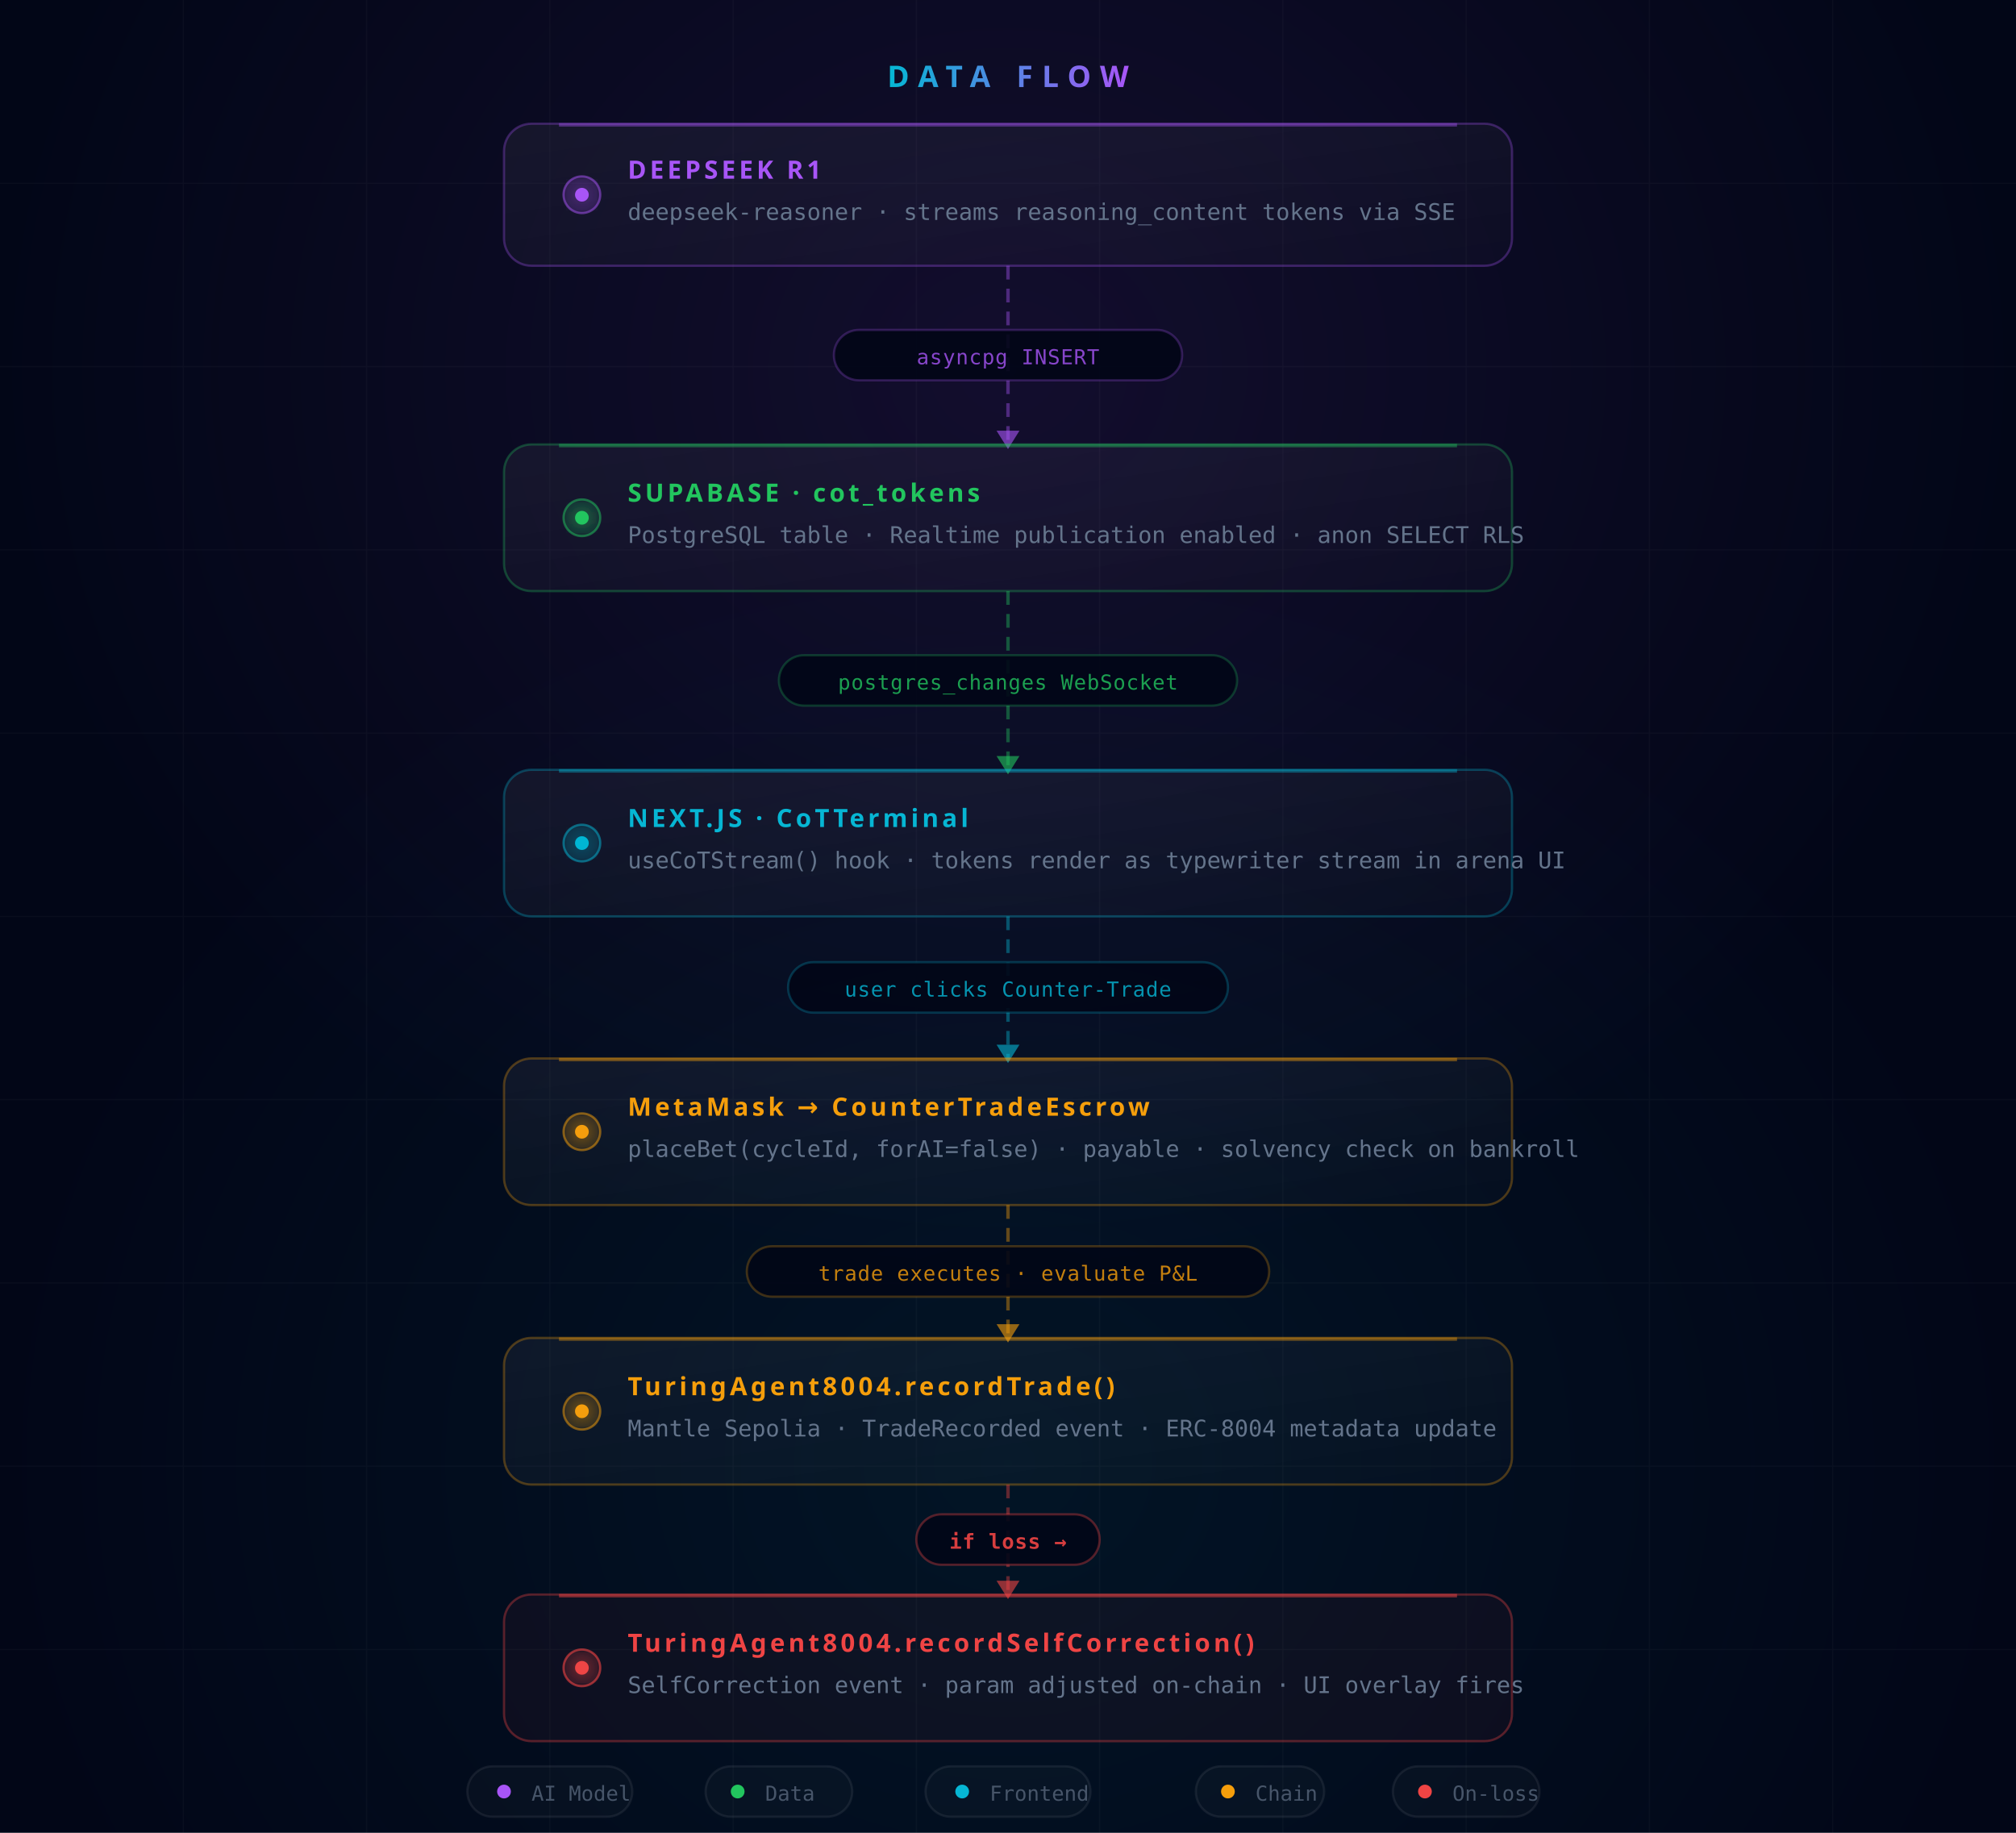
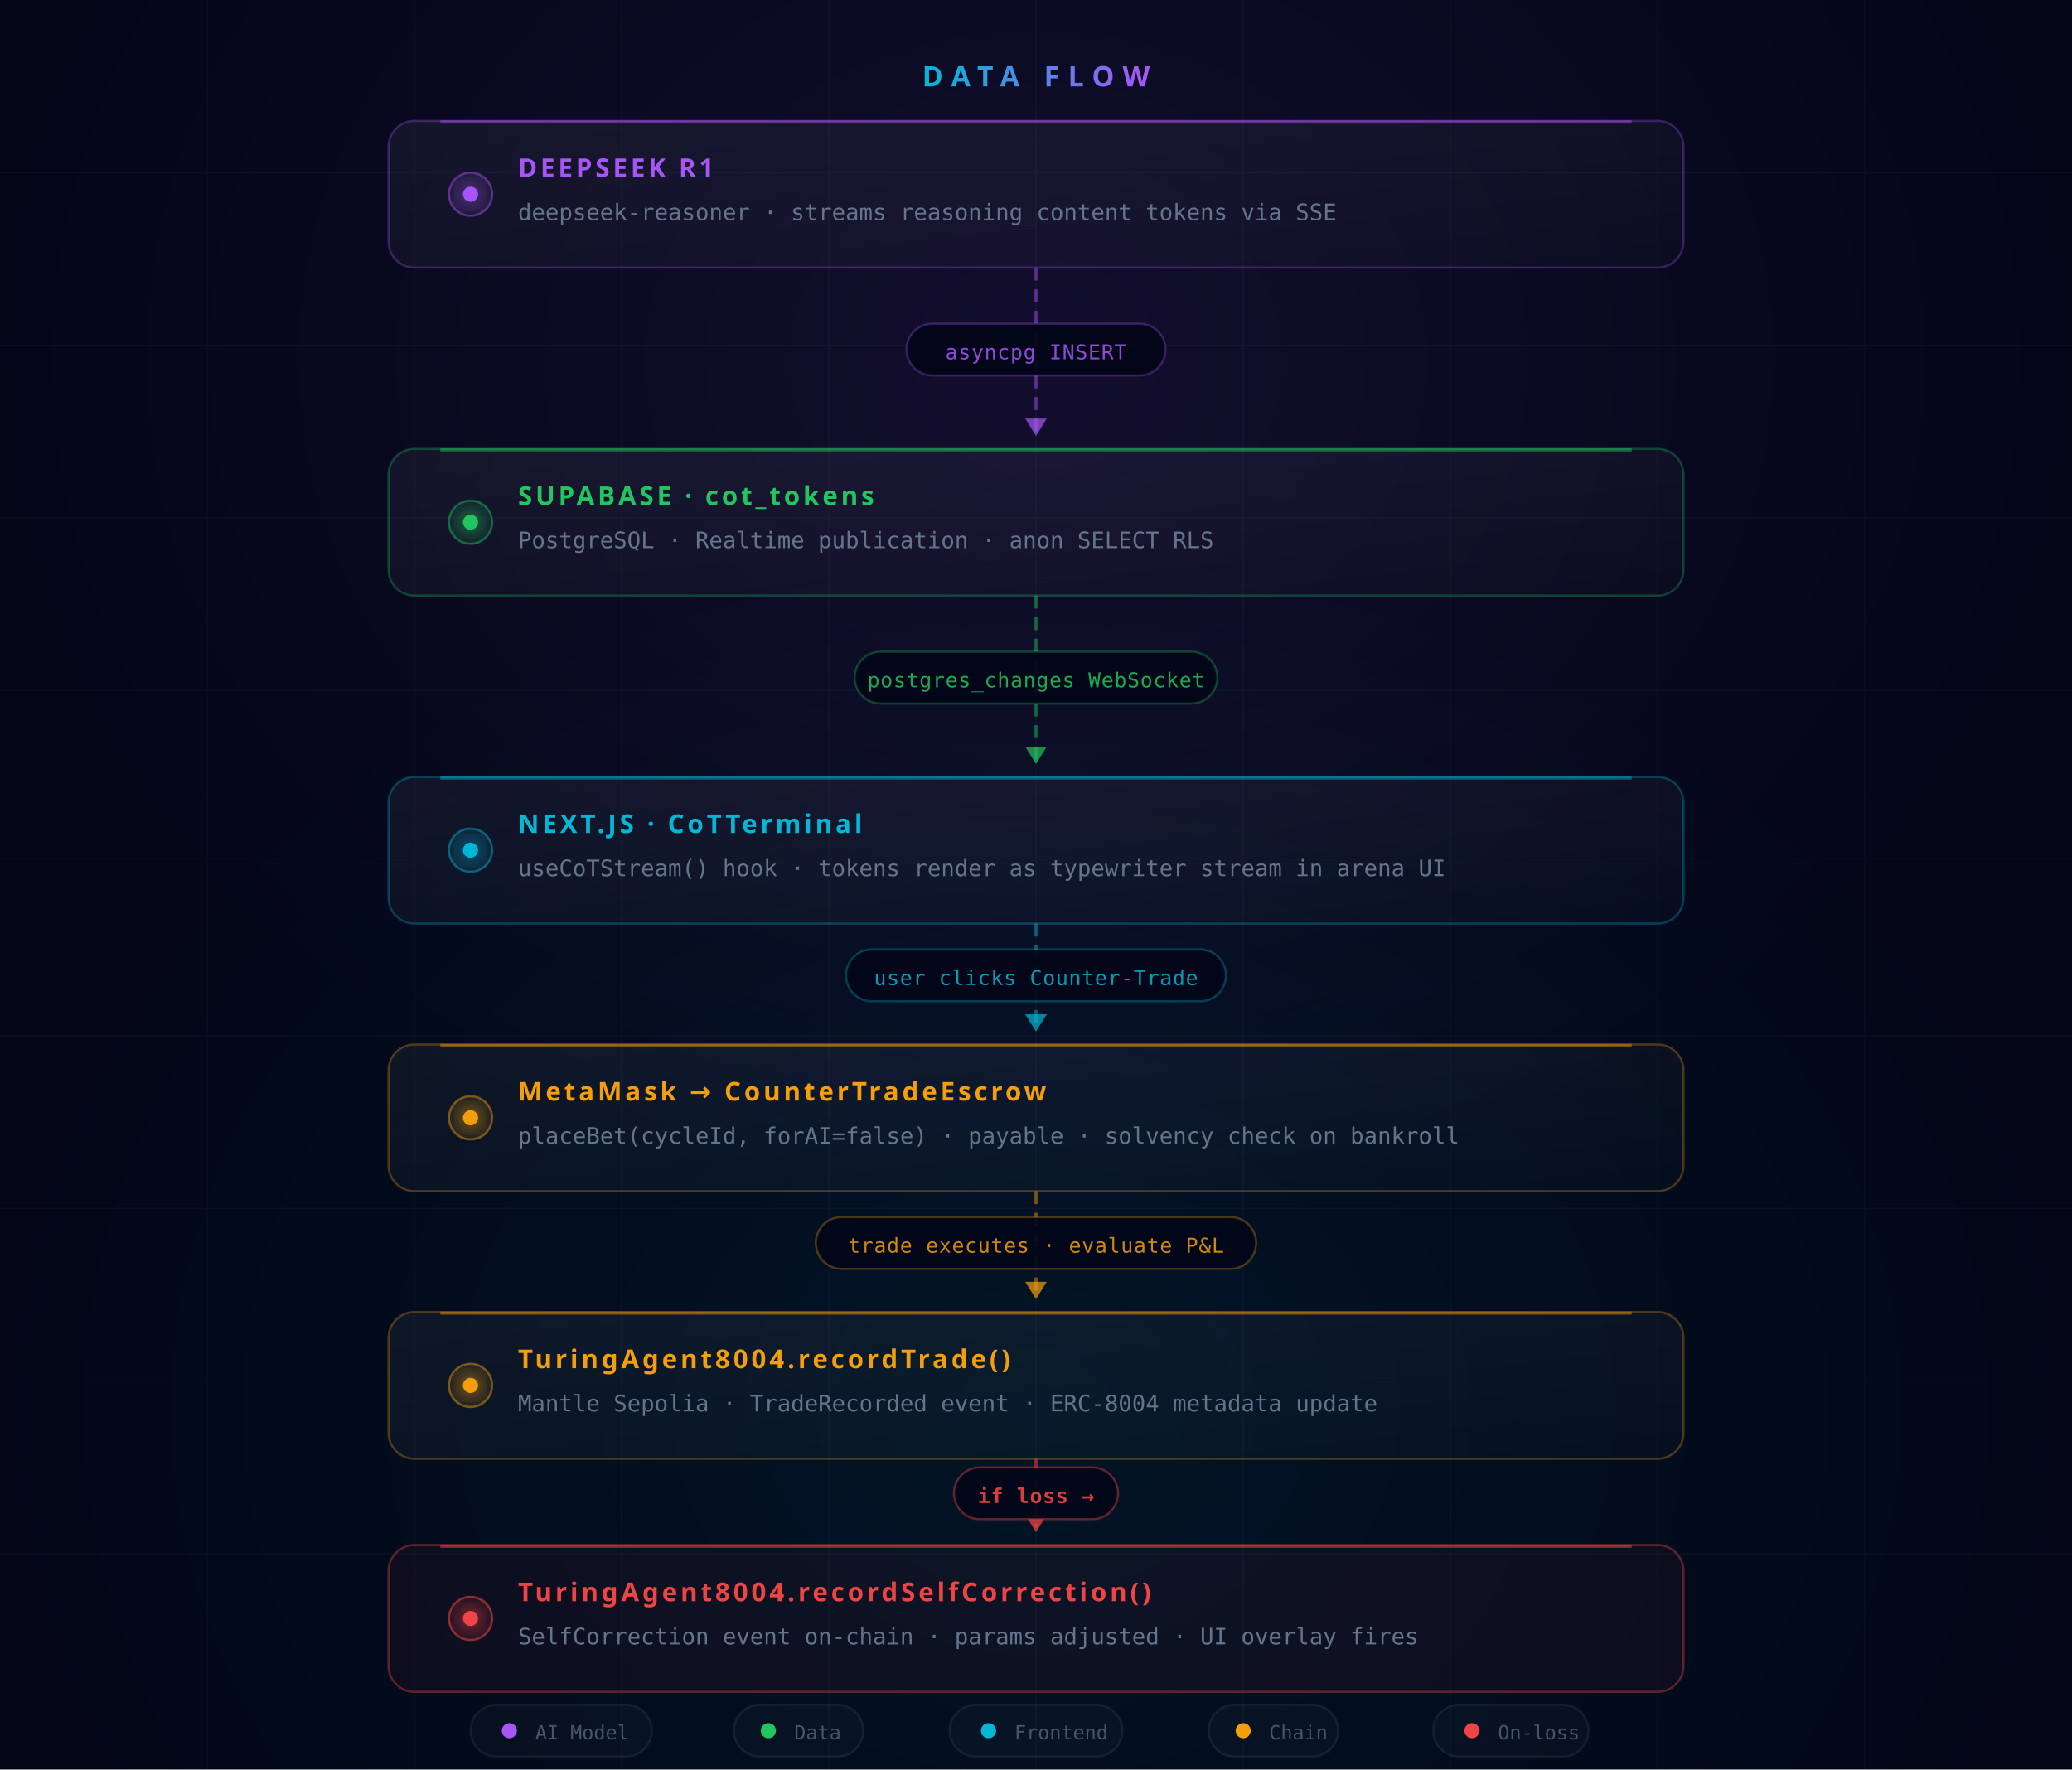
- <svg xmlns="http://www.w3.org/2000/svg" viewBox="0 0 880 800" width="880" height="800">
+ <svg xmlns="http://www.w3.org/2000/svg" viewBox="0 0 960 820" width="960" height="820">
  <defs>
    <linearGradient id="df-hero-grad" x1="0%" y1="0%" x2="100%" y2="0%">
      <stop offset="0%" stop-color="#06B6D4" />
      <stop offset="100%" stop-color="#A855F7" />
    </linearGradient>
    <radialGradient id="df-mesh-purple" cx="50%" cy="20%" r="50%">
      <stop offset="0%" stop-color="#A855F7" stop-opacity="0.10" />
      <stop offset="100%" stop-color="#A855F7" stop-opacity="0" />
    </radialGradient>
    <radialGradient id="df-mesh-cyan" cx="50%" cy="80%" r="50%">
      <stop offset="0%" stop-color="#06B6D4" stop-opacity="0.08" />
      <stop offset="100%" stop-color="#06B6D4" stop-opacity="0" />
    </radialGradient>
    <linearGradient id="df-glass" x1="0%" y1="0%" x2="100%" y2="100%">
      <stop offset="0%" stop-color="#ffffff" stop-opacity="0.05" />
      <stop offset="100%" stop-color="#ffffff" stop-opacity="0.01" />
    </linearGradient>
    <filter id="df-glow-purple" x="-60%" y="-60%" width="220%" height="220%">
      <feGaussianBlur in="SourceGraphic" stdDeviation="5" result="blur" />
      <feMerge>
        <feMergeNode in="blur" />
        <feMergeNode in="SourceGraphic" />
      </feMerge>
    </filter>
    <filter id="df-glow-cyan" x="-60%" y="-60%" width="220%" height="220%">
      <feGaussianBlur in="SourceGraphic" stdDeviation="5" result="blur" />
      <feMerge>
        <feMergeNode in="blur" />
        <feMergeNode in="SourceGraphic" />
      </feMerge>
    </filter>
    <filter id="df-glow-green" x="-60%" y="-60%" width="220%" height="220%">
      <feGaussianBlur in="SourceGraphic" stdDeviation="4" result="blur" />
      <feMerge>
        <feMergeNode in="blur" />
        <feMergeNode in="SourceGraphic" />
      </feMerge>
    </filter>
    <filter id="df-glow-amber" x="-60%" y="-60%" width="220%" height="220%">
      <feGaussianBlur in="SourceGraphic" stdDeviation="4" result="blur" />
      <feMerge>
        <feMergeNode in="blur" />
        <feMergeNode in="SourceGraphic" />
      </feMerge>
    </filter>
    <filter id="df-glow-red" x="-60%" y="-60%" width="220%" height="220%">
      <feGaussianBlur in="SourceGraphic" stdDeviation="4" result="blur" />
      <feMerge>
        <feMergeNode in="blur" />
        <feMergeNode in="SourceGraphic" />
      </feMerge>
    </filter>
-     <path id="df-path-1" d="M440,116 L440,194" />
-     <path id="df-path-2" d="M440,258 L440,336" />
-     <path id="df-path-3" d="M440,400 L440,462" />
-     <path id="df-path-4" d="M440,526 L440,584" />
-     <path id="df-path-5" d="M440,648 L440,694" />
+     <path id="df-path-1" d="M480,118 L480,198" />
+     <path id="df-path-2" d="M480,262 L480,342" />
+     <path id="df-path-3" d="M480,406 L480,466" />
+     <path id="df-path-4" d="M480,530 L480,588" />
+     <path id="df-path-5" d="M480,652 L480,698" />
  </defs>
-   <rect width="880" height="800" fill="#020617" />
-   <rect width="880" height="800" fill="url(#df-mesh-purple)" />
-   <rect width="880" height="800" fill="url(#df-mesh-cyan)" />
+   <rect width="960" height="820" fill="#020617" />
+   <rect width="960" height="820" fill="url(#df-mesh-purple)" />
+   <rect width="960" height="820" fill="url(#df-mesh-cyan)" />
  <g opacity="0.03" stroke="#ffffff" stroke-width="0.5">
-     <line x1="0" y1="80" x2="880" y2="80" />
-     <line x1="0" y1="160" x2="880" y2="160" />
-     <line x1="0" y1="240" x2="880" y2="240" />
-     <line x1="0" y1="320" x2="880" y2="320" />
-     <line x1="0" y1="400" x2="880" y2="400" />
-     <line x1="0" y1="480" x2="880" y2="480" />
-     <line x1="0" y1="560" x2="880" y2="560" />
-     <line x1="0" y1="640" x2="880" y2="640" />
-     <line x1="0" y1="720" x2="880" y2="720" />
-     <line x1="80" y1="0" x2="80" y2="800" />
-     <line x1="160" y1="0" x2="160" y2="800" />
-     <line x1="240" y1="0" x2="240" y2="800" />
-     <line x1="320" y1="0" x2="320" y2="800" />
-     <line x1="400" y1="0" x2="400" y2="800" />
-     <line x1="480" y1="0" x2="480" y2="800" />
-     <line x1="560" y1="0" x2="560" y2="800" />
-     <line x1="640" y1="0" x2="640" y2="800" />
-     <line x1="720" y1="0" x2="720" y2="800" />
-     <line x1="800" y1="0" x2="800" y2="800" />
-   </g>
-   <text x="440" y="38" text-anchor="middle" fill="url(#df-hero-grad)" font-family="'Orbitron','Space Grotesk',system-ui,sans-serif" font-weight="700" font-size="13" letter-spacing="4">DATA FLOW</text>
-   <g transform="translate(220,54)">
-     <rect width="440" height="62" rx="12" fill="url(#df-glass)" stroke="rgba(168,85,247,0.30)" stroke-width="1" />
-     <line x1="24" y1="0.5" x2="416" y2="0.5" stroke="#A855F7" stroke-width="1.5" opacity="0.4" />
-     <circle cx="34" cy="31" r="8" fill="rgba(168,85,247,0.15)" stroke="rgba(168,85,247,0.5)" stroke-width="1" />
-     <circle cx="34" cy="31" r="3" fill="#A855F7" filter="url(#df-glow-purple)">
-       <animate attributeName="opacity" values="0.6;1;0.6" dur="2s" repeatCount="indefinite" />
-     </circle>
-     <text x="54" y="24" fill="#A855F7" font-family="'Orbitron','Space Grotesk',system-ui,sans-serif" font-weight="700" font-size="11" letter-spacing="1.5">DEEPSEEK R1</text>
-     <text x="54" y="42" fill="#64748B" font-family="'JetBrains Mono','Fira Code',monospace" font-size="10">deepseek-reasoner · streams reasoning_content tokens via SSE</text>
-   </g>
-   <line x1="440" y1="116" x2="440" y2="194" stroke="#A855F7" stroke-width="1.5" stroke-dasharray="6,4" opacity="0.4">
-     <animate attributeName="stroke-dashoffset" values="0;-20" dur="1.2s" repeatCount="indefinite" />
-   </line>
-   <polygon points="435,188 440,196 445,188" fill="#A855F7" opacity="0.6" />
-   <g transform="translate(440,155)">
-     <rect x="-76" y="-11" width="152" height="22" rx="11" fill="rgba(2,6,23,0.9)" stroke="rgba(168,85,247,0.25)" stroke-width="1" />
-     <text x="0" y="4" text-anchor="middle" fill="#A855F7" opacity="0.8" font-family="'JetBrains Mono',monospace" font-size="9" letter-spacing="0.3">asyncpg INSERT</text>
+     <line x1="0" y1="80" x2="960" y2="80" />
+     <line x1="0" y1="160" x2="960" y2="160" />
+     <line x1="0" y1="240" x2="960" y2="240" />
+     <line x1="0" y1="320" x2="960" y2="320" />
+     <line x1="0" y1="400" x2="960" y2="400" />
+     <line x1="0" y1="480" x2="960" y2="480" />
+     <line x1="0" y1="560" x2="960" y2="560" />
+     <line x1="0" y1="640" x2="960" y2="640" />
+     <line x1="0" y1="720" x2="960" y2="720" />
+     <line x1="96" y1="0" x2="96" y2="820" />
+     <line x1="192" y1="0" x2="192" y2="820" />
+     <line x1="288" y1="0" x2="288" y2="820" />
+     <line x1="384" y1="0" x2="384" y2="820" />
+     <line x1="480" y1="0" x2="480" y2="820" />
+     <line x1="576" y1="0" x2="576" y2="820" />
+     <line x1="672" y1="0" x2="672" y2="820" />
+     <line x1="768" y1="0" x2="768" y2="820" />
+     <line x1="864" y1="0" x2="864" y2="820" />
+   </g>
+   <text x="480" y="40" text-anchor="middle" fill="url(#df-hero-grad)" font-family="'Orbitron','Space Grotesk',system-ui,sans-serif" font-weight="700" font-size="13" letter-spacing="4">DATA FLOW</text>
+   <g transform="translate(180,56)">
+     <rect width="600" height="68" rx="12" fill="url(#df-glass)" stroke="rgba(168,85,247,0.30)" stroke-width="1" />
+     <line x1="24" y1="0.5" x2="576" y2="0.5" stroke="#A855F7" stroke-width="1.5" opacity="0.45" />
+     <circle cx="38" cy="34" r="10" fill="rgba(168,85,247,0.12)" stroke="rgba(168,85,247,0.45)" stroke-width="1" />
+     <circle cx="38" cy="34" r="3.5" fill="#A855F7" filter="url(#df-glow-purple)">
+       <animate attributeName="opacity" values="0.5;1;0.5" dur="2s" repeatCount="indefinite" />
+     </circle>
+     <text x="60" y="26" fill="#A855F7" font-family="'Orbitron','Space Grotesk',system-ui,sans-serif" font-weight="700" font-size="12" letter-spacing="1.5">DEEPSEEK R1</text>
+     <text x="60" y="46" fill="#64748B" font-family="'JetBrains Mono','Fira Code',monospace" font-size="10.5">
+       deepseek-reasoner · streams reasoning_content tokens via SSE
+     </text>
+   </g>
+   <line x1="480" y1="124" x2="480" y2="200" stroke="#A855F7" stroke-width="1.5" stroke-dasharray="6,4" opacity="0.45">
+     <animate attributeName="stroke-dashoffset" values="0;-20" dur="1.2s" repeatCount="indefinite" />
+   </line>
+   <polygon points="475,194 480,202 485,194" fill="#A855F7" opacity="0.7" />
+   <g transform="translate(480,162)">
+     <rect x="-60" y="-12" width="120" height="24" rx="12" fill="rgba(2,6,23,0.92)" stroke="rgba(168,85,247,0.30)" stroke-width="1" />
+     <text x="0" y="4.5" text-anchor="middle" fill="#A855F7" opacity="0.85" font-family="'JetBrains Mono',monospace" font-size="9.5" letter-spacing="0.3">asyncpg INSERT</text>
  </g>
  <circle r="3.5" fill="#A855F7" filter="url(#df-glow-purple)" opacity="0">
    <animateMotion dur="1.8s" repeatCount="indefinite" begin="0s">
      <mpath href="#df-path-1" />
    </animateMotion>
    <animate attributeName="opacity" values="0;1;1;0" keyTimes="0;0.1;0.85;1" dur="1.8s" repeatCount="indefinite" begin="0s" />
  </circle>
-   <g transform="translate(220,194)">
-     <rect width="440" height="64" rx="12" fill="url(#df-glass)" stroke="rgba(34,197,94,0.30)" stroke-width="1" />
-     <line x1="24" y1="0.5" x2="416" y2="0.5" stroke="#22C55E" stroke-width="1.5" opacity="0.4" />
-     <circle cx="34" cy="32" r="8" fill="rgba(34,197,94,0.15)" stroke="rgba(34,197,94,0.5)" stroke-width="1" />
-     <circle cx="34" cy="32" r="3" fill="#22C55E" filter="url(#df-glow-green)">
-       <animate attributeName="opacity" values="0.6;1;0.6" dur="2s" begin="0.3s" repeatCount="indefinite" />
-     </circle>
-     <text x="54" y="25" fill="#22C55E" font-family="'Orbitron','Space Grotesk',system-ui,sans-serif" font-weight="700" font-size="11" letter-spacing="1.5">SUPABASE · cot_tokens</text>
-     <text x="54" y="43" fill="#64748B" font-family="'JetBrains Mono','Fira Code',monospace" font-size="10">PostgreSQL table · Realtime publication enabled · anon SELECT RLS</text>
-   </g>
-   <line x1="440" y1="258" x2="440" y2="336" stroke="#22C55E" stroke-width="1.5" stroke-dasharray="6,4" opacity="0.4">
-     <animate attributeName="stroke-dashoffset" values="0;-20" dur="1.2s" repeatCount="indefinite" />
-   </line>
-   <polygon points="435,330 440,338 445,330" fill="#22C55E" opacity="0.6" />
-   <g transform="translate(440,297)">
-     <rect x="-100" y="-11" width="200" height="22" rx="11" fill="rgba(2,6,23,0.9)" stroke="rgba(34,197,94,0.25)" stroke-width="1" />
-     <text x="0" y="4" text-anchor="middle" fill="#22C55E" opacity="0.8" font-family="'JetBrains Mono',monospace" font-size="9" letter-spacing="0.3">postgres_changes WebSocket</text>
+   <g transform="translate(180,208)">
+     <rect width="600" height="68" rx="12" fill="url(#df-glass)" stroke="rgba(34,197,94,0.30)" stroke-width="1" />
+     <line x1="24" y1="0.5" x2="576" y2="0.5" stroke="#22C55E" stroke-width="1.5" opacity="0.45" />
+     <circle cx="38" cy="34" r="10" fill="rgba(34,197,94,0.12)" stroke="rgba(34,197,94,0.45)" stroke-width="1" />
+     <circle cx="38" cy="34" r="3.5" fill="#22C55E" filter="url(#df-glow-green)">
+       <animate attributeName="opacity" values="0.5;1;0.5" dur="2s" begin="0.3s" repeatCount="indefinite" />
+     </circle>
+     <text x="60" y="26" fill="#22C55E" font-family="'Orbitron','Space Grotesk',system-ui,sans-serif" font-weight="700" font-size="12" letter-spacing="1.5">SUPABASE · cot_tokens</text>
+     <text x="60" y="46" fill="#64748B" font-family="'JetBrains Mono','Fira Code',monospace" font-size="10.5">
+       PostgreSQL · Realtime publication · anon SELECT RLS
+     </text>
+   </g>
+   <line x1="480" y1="276" x2="480" y2="352" stroke="#22C55E" stroke-width="1.5" stroke-dasharray="6,4" opacity="0.45">
+     <animate attributeName="stroke-dashoffset" values="0;-20" dur="1.2s" repeatCount="indefinite" />
+   </line>
+   <polygon points="475,346 480,354 485,346" fill="#22C55E" opacity="0.7" />
+   <g transform="translate(480,314)">
+     <rect x="-84" y="-12" width="168" height="24" rx="12" fill="rgba(2,6,23,0.92)" stroke="rgba(34,197,94,0.30)" stroke-width="1" />
+     <text x="0" y="4.5" text-anchor="middle" fill="#22C55E" opacity="0.85" font-family="'JetBrains Mono',monospace" font-size="9.5" letter-spacing="0.3">postgres_changes WebSocket</text>
  </g>
  <circle r="3.5" fill="#22C55E" filter="url(#df-glow-green)" opacity="0">
    <animateMotion dur="1.8s" repeatCount="indefinite" begin="0.4s">
      <mpath href="#df-path-2" />
    </animateMotion>
    <animate attributeName="opacity" values="0;1;1;0" keyTimes="0;0.1;0.85;1" dur="1.8s" repeatCount="indefinite" begin="0.4s" />
  </circle>
-   <g transform="translate(220,336)">
-     <rect width="440" height="64" rx="12" fill="url(#df-glass)" stroke="rgba(6,182,212,0.30)" stroke-width="1" />
-     <line x1="24" y1="0.5" x2="416" y2="0.5" stroke="#06B6D4" stroke-width="1.5" opacity="0.4" />
-     <circle cx="34" cy="32" r="8" fill="rgba(6,182,212,0.15)" stroke="rgba(6,182,212,0.5)" stroke-width="1" />
-     <circle cx="34" cy="32" r="3" fill="#06B6D4" filter="url(#df-glow-cyan)">
-       <animate attributeName="opacity" values="0.6;1;0.6" dur="2s" begin="0.6s" repeatCount="indefinite" />
-     </circle>
-     <text x="54" y="25" fill="#06B6D4" font-family="'Orbitron','Space Grotesk',system-ui,sans-serif" font-weight="700" font-size="11" letter-spacing="1.5">NEXT.JS · CoTTerminal</text>
-     <text x="54" y="43" fill="#64748B" font-family="'JetBrains Mono','Fira Code',monospace" font-size="10">useCoTStream() hook · tokens render as typewriter stream in arena UI</text>
-   </g>
-   <line x1="440" y1="400" x2="440" y2="462" stroke="#06B6D4" stroke-width="1.5" stroke-dasharray="6,4" opacity="0.4">
-     <animate attributeName="stroke-dashoffset" values="0;-20" dur="1.2s" repeatCount="indefinite" />
-   </line>
-   <polygon points="435,456 440,464 445,456" fill="#06B6D4" opacity="0.6" />
-   <g transform="translate(440,431)">
-     <rect x="-96" y="-11" width="192" height="22" rx="11" fill="rgba(2,6,23,0.9)" stroke="rgba(6,182,212,0.25)" stroke-width="1" />
-     <text x="0" y="4" text-anchor="middle" fill="#06B6D4" opacity="0.8" font-family="'JetBrains Mono',monospace" font-size="9" letter-spacing="0.3">user clicks Counter-Trade</text>
+   <g transform="translate(180,360)">
+     <rect width="600" height="68" rx="12" fill="url(#df-glass)" stroke="rgba(6,182,212,0.30)" stroke-width="1" />
+     <line x1="24" y1="0.5" x2="576" y2="0.5" stroke="#06B6D4" stroke-width="1.5" opacity="0.45" />
+     <circle cx="38" cy="34" r="10" fill="rgba(6,182,212,0.12)" stroke="rgba(6,182,212,0.45)" stroke-width="1" />
+     <circle cx="38" cy="34" r="3.5" fill="#06B6D4" filter="url(#df-glow-cyan)">
+       <animate attributeName="opacity" values="0.5;1;0.5" dur="2s" begin="0.6s" repeatCount="indefinite" />
+     </circle>
+     <text x="60" y="26" fill="#06B6D4" font-family="'Orbitron','Space Grotesk',system-ui,sans-serif" font-weight="700" font-size="12" letter-spacing="1.5">NEXT.JS · CoTTerminal</text>
+     <text x="60" y="46" fill="#64748B" font-family="'JetBrains Mono','Fira Code',monospace" font-size="10.5">
+       useCoTStream() hook · tokens render as typewriter stream in arena UI
+     </text>
+   </g>
+   <line x1="480" y1="428" x2="480" y2="476" stroke="#06B6D4" stroke-width="1.5" stroke-dasharray="6,4" opacity="0.45">
+     <animate attributeName="stroke-dashoffset" values="0;-20" dur="1.2s" repeatCount="indefinite" />
+   </line>
+   <polygon points="475,470 480,478 485,470" fill="#06B6D4" opacity="0.7" />
+   <g transform="translate(480,452)">
+     <rect x="-88" y="-12" width="176" height="24" rx="12" fill="rgba(2,6,23,0.92)" stroke="rgba(6,182,212,0.30)" stroke-width="1" />
+     <text x="0" y="4.5" text-anchor="middle" fill="#06B6D4" opacity="0.85" font-family="'JetBrains Mono',monospace" font-size="9.5" letter-spacing="0.3">user clicks Counter-Trade</text>
  </g>
  <circle r="3.5" fill="#06B6D4" filter="url(#df-glow-cyan)" opacity="0">
    <animateMotion dur="1.5s" repeatCount="indefinite" begin="0.8s">
      <mpath href="#df-path-3" />
    </animateMotion>
    <animate attributeName="opacity" values="0;1;1;0" keyTimes="0;0.1;0.85;1" dur="1.5s" repeatCount="indefinite" begin="0.8s" />
  </circle>
-   <g transform="translate(220,462)">
-     <rect width="440" height="64" rx="12" fill="url(#df-glass)" stroke="rgba(245,158,11,0.30)" stroke-width="1" />
-     <line x1="24" y1="0.5" x2="416" y2="0.5" stroke="#F59E0B" stroke-width="1.5" opacity="0.4" />
-     <circle cx="34" cy="32" r="8" fill="rgba(245,158,11,0.15)" stroke="rgba(245,158,11,0.5)" stroke-width="1" />
-     <circle cx="34" cy="32" r="3" fill="#F59E0B" filter="url(#df-glow-amber)">
-       <animate attributeName="opacity" values="0.6;1;0.6" dur="2s" begin="0.9s" repeatCount="indefinite" />
-     </circle>
-     <text x="54" y="25" fill="#F59E0B" font-family="'Orbitron','Space Grotesk',system-ui,sans-serif" font-weight="700" font-size="11" letter-spacing="1.5">MetaMask → CounterTradeEscrow</text>
-     <text x="54" y="43" fill="#64748B" font-family="'JetBrains Mono','Fira Code',monospace" font-size="10">placeBet(cycleId, forAI=false) · payable · solvency check on bankroll</text>
-   </g>
-   <line x1="440" y1="526" x2="440" y2="584" stroke="#F59E0B" stroke-width="1.5" stroke-dasharray="6,4" opacity="0.4">
-     <animate attributeName="stroke-dashoffset" values="0;-20" dur="1.2s" repeatCount="indefinite" />
-   </line>
-   <polygon points="435,578 440,586 445,578" fill="#F59E0B" opacity="0.6" />
-   <g transform="translate(440,555)">
-     <rect x="-114" y="-11" width="228" height="22" rx="11" fill="rgba(2,6,23,0.9)" stroke="rgba(245,158,11,0.25)" stroke-width="1" />
-     <text x="0" y="4" text-anchor="middle" fill="#F59E0B" opacity="0.8" font-family="'JetBrains Mono',monospace" font-size="9" letter-spacing="0.3">trade executes · evaluate P&amp;L</text>
+   <g transform="translate(180,484)">
+     <rect width="600" height="68" rx="12" fill="url(#df-glass)" stroke="rgba(245,158,11,0.30)" stroke-width="1" />
+     <line x1="24" y1="0.5" x2="576" y2="0.5" stroke="#F59E0B" stroke-width="1.5" opacity="0.45" />
+     <circle cx="38" cy="34" r="10" fill="rgba(245,158,11,0.12)" stroke="rgba(245,158,11,0.45)" stroke-width="1" />
+     <circle cx="38" cy="34" r="3.5" fill="#F59E0B" filter="url(#df-glow-amber)">
+       <animate attributeName="opacity" values="0.5;1;0.5" dur="2s" begin="0.9s" repeatCount="indefinite" />
+     </circle>
+     <text x="60" y="26" fill="#F59E0B" font-family="'Orbitron','Space Grotesk',system-ui,sans-serif" font-weight="700" font-size="12" letter-spacing="1.5">MetaMask → CounterTradeEscrow</text>
+     <text x="60" y="46" fill="#64748B" font-family="'JetBrains Mono','Fira Code',monospace" font-size="10.5">
+       placeBet(cycleId, forAI=false) · payable · solvency check on bankroll
+     </text>
+   </g>
+   <line x1="480" y1="552" x2="480" y2="600" stroke="#F59E0B" stroke-width="1.5" stroke-dasharray="6,4" opacity="0.45">
+     <animate attributeName="stroke-dashoffset" values="0;-20" dur="1.2s" repeatCount="indefinite" />
+   </line>
+   <polygon points="475,594 480,602 485,594" fill="#F59E0B" opacity="0.7" />
+   <g transform="translate(480,576)">
+     <rect x="-102" y="-12" width="204" height="24" rx="12" fill="rgba(2,6,23,0.92)" stroke="rgba(245,158,11,0.30)" stroke-width="1" />
+     <text x="0" y="4.5" text-anchor="middle" fill="#F59E0B" opacity="0.85" font-family="'JetBrains Mono',monospace" font-size="9.5" letter-spacing="0.3">trade executes · evaluate P&amp;L</text>
  </g>
  <circle r="3.5" fill="#F59E0B" filter="url(#df-glow-amber)" opacity="0">
    <animateMotion dur="1.5s" repeatCount="indefinite" begin="1.1s">
      <mpath href="#df-path-4" />
    </animateMotion>
    <animate attributeName="opacity" values="0;1;1;0" keyTimes="0;0.1;0.85;1" dur="1.5s" repeatCount="indefinite" begin="1.1s" />
  </circle>
-   <g transform="translate(220,584)">
-     <rect width="440" height="64" rx="12" fill="url(#df-glass)" stroke="rgba(245,158,11,0.30)" stroke-width="1" />
-     <line x1="24" y1="0.5" x2="416" y2="0.5" stroke="#F59E0B" stroke-width="1.5" opacity="0.4" />
-     <circle cx="34" cy="32" r="8" fill="rgba(245,158,11,0.15)" stroke="rgba(245,158,11,0.5)" stroke-width="1" />
-     <circle cx="34" cy="32" r="3" fill="#F59E0B" filter="url(#df-glow-amber)">
-       <animate attributeName="opacity" values="0.6;1;0.6" dur="2s" begin="1.2s" repeatCount="indefinite" />
-     </circle>
-     <text x="54" y="25" fill="#F59E0B" font-family="'Orbitron','Space Grotesk',system-ui,sans-serif" font-weight="700" font-size="11" letter-spacing="1.5">TuringAgent8004.recordTrade()</text>
-     <text x="54" y="43" fill="#64748B" font-family="'JetBrains Mono','Fira Code',monospace" font-size="10">Mantle Sepolia · TradeRecorded event · ERC-8004 metadata update</text>
-   </g>
-   <line x1="440" y1="648" x2="440" y2="696" stroke="#EF4444" stroke-width="1.5" stroke-dasharray="6,4" opacity="0.4">
-     <animate attributeName="stroke-dashoffset" values="0;-20" dur="1.2s" repeatCount="indefinite" />
-   </line>
-   <polygon points="435,690 440,698 445,690" fill="#EF4444" opacity="0.6" />
-   <g transform="translate(440,672)">
-     <rect x="-40" y="-11" width="80" height="22" rx="11" fill="rgba(2,6,23,0.9)" stroke="rgba(239,68,68,0.35)" stroke-width="1" />
-     <text x="0" y="4" text-anchor="middle" fill="#EF4444" opacity="0.9" font-family="'JetBrains Mono',monospace" font-size="9" font-weight="700" letter-spacing="0.3">if loss →</text>
+   <g transform="translate(180,608)">
+     <rect width="600" height="68" rx="12" fill="url(#df-glass)" stroke="rgba(245,158,11,0.30)" stroke-width="1" />
+     <line x1="24" y1="0.5" x2="576" y2="0.5" stroke="#F59E0B" stroke-width="1.5" opacity="0.45" />
+     <circle cx="38" cy="34" r="10" fill="rgba(245,158,11,0.12)" stroke="rgba(245,158,11,0.45)" stroke-width="1" />
+     <circle cx="38" cy="34" r="3.5" fill="#F59E0B" filter="url(#df-glow-amber)">
+       <animate attributeName="opacity" values="0.5;1;0.5" dur="2s" begin="1.2s" repeatCount="indefinite" />
+     </circle>
+     <text x="60" y="26" fill="#F59E0B" font-family="'Orbitron','Space Grotesk',system-ui,sans-serif" font-weight="700" font-size="12" letter-spacing="1.5">TuringAgent8004.recordTrade()</text>
+     <text x="60" y="46" fill="#64748B" font-family="'JetBrains Mono','Fira Code',monospace" font-size="10.5">
+       Mantle Sepolia · TradeRecorded event · ERC-8004 metadata update
+     </text>
+   </g>
+   <line x1="480" y1="676" x2="480" y2="708" stroke="#EF4444" stroke-width="1.5" stroke-dasharray="6,4" opacity="0.5">
+     <animate attributeName="stroke-dashoffset" values="0;-20" dur="1.2s" repeatCount="indefinite" />
+   </line>
+   <polygon points="475,702 480,710 485,702" fill="#EF4444" opacity="0.7" />
+   <g transform="translate(480,692)">
+     <rect x="-38" y="-12" width="76" height="24" rx="12" fill="rgba(2,6,23,0.92)" stroke="rgba(239,68,68,0.40)" stroke-width="1" />
+     <text x="0" y="4.5" text-anchor="middle" fill="#EF4444" opacity="0.9" font-family="'JetBrains Mono',monospace" font-size="9.5" font-weight="700" letter-spacing="0.3">if loss →</text>
  </g>
  <circle r="3.5" fill="#EF4444" filter="url(#df-glow-red)" opacity="0">
    <animateMotion dur="1.3s" repeatCount="indefinite" begin="1.4s">
      <mpath href="#df-path-5" />
    </animateMotion>
    <animate attributeName="opacity" values="0;1;1;0" keyTimes="0;0.1;0.85;1" dur="1.3s" repeatCount="indefinite" begin="1.4s" />
  </circle>
-   <g transform="translate(220,696)">
-     <rect width="440" height="64" rx="12" fill="rgba(239,68,68,0.05)" stroke="rgba(239,68,68,0.35)" stroke-width="1" />
-     <line x1="24" y1="0.5" x2="416" y2="0.5" stroke="#EF4444" stroke-width="1.5" opacity="0.5" />
-     <circle cx="34" cy="32" r="8" fill="rgba(239,68,68,0.15)" stroke="rgba(239,68,68,0.6)" stroke-width="1" />
-     <circle cx="34" cy="32" r="3" fill="#EF4444" filter="url(#df-glow-red)">
-       <animate attributeName="opacity" values="0.5;1;0.5" dur="1.4s" repeatCount="indefinite" />
-       <animate attributeName="r" values="2.5;3.5;2.5" dur="1.4s" repeatCount="indefinite" />
-     </circle>
-     <text x="54" y="25" fill="#EF4444" font-family="'Orbitron','Space Grotesk',system-ui,sans-serif" font-weight="700" font-size="11" letter-spacing="1.5">TuringAgent8004.recordSelfCorrection()</text>
-     <text x="54" y="43" fill="#64748B" font-family="'JetBrains Mono','Fira Code',monospace" font-size="10">SelfCorrection event · param adjusted on-chain · UI overlay fires</text>
-   </g>
-   <g transform="translate(440,782)">
-     <g transform="translate(-200,0)">
-       <rect x="-36" y="-11" width="72" height="22" rx="11" fill="rgba(255,255,255,0.02)" stroke="rgba(255,255,255,0.07)" stroke-width="1" />
-       <circle cx="-20" cy="0" r="3" fill="#A855F7" />
-       <text x="-8" y="4" fill="#475569" font-family="'JetBrains Mono',monospace" font-size="9">AI Model</text>
-     </g>
-     <g transform="translate(-100,0)">
-       <rect x="-32" y="-11" width="64" height="22" rx="11" fill="rgba(255,255,255,0.02)" stroke="rgba(255,255,255,0.07)" stroke-width="1" />
-       <circle cx="-18" cy="0" r="3" fill="#22C55E" />
-       <text x="-6" y="4" fill="#475569" font-family="'JetBrains Mono',monospace" font-size="9">Data</text>
+   <g transform="translate(180,716)">
+     <rect width="600" height="68" rx="12" fill="rgba(239,68,68,0.05)" stroke="rgba(239,68,68,0.38)" stroke-width="1" />
+     <line x1="24" y1="0.5" x2="576" y2="0.5" stroke="#EF4444" stroke-width="1.5" opacity="0.55" />
+     <circle cx="38" cy="34" r="10" fill="rgba(239,68,68,0.14)" stroke="rgba(239,68,68,0.55)" stroke-width="1" />
+     <circle cx="38" cy="34" r="3.5" fill="#EF4444" filter="url(#df-glow-red)">
+       <animate attributeName="opacity" values="0.4;1;0.4" dur="1.4s" repeatCount="indefinite" />
+       <animate attributeName="r" values="2.5;4;2.5" dur="1.4s" repeatCount="indefinite" />
+     </circle>
+     <text x="60" y="26" fill="#EF4444" font-family="'Orbitron','Space Grotesk',system-ui,sans-serif" font-weight="700" font-size="12" letter-spacing="1.5">TuringAgent8004.recordSelfCorrection()</text>
+     <text x="60" y="46" fill="#64748B" font-family="'JetBrains Mono','Fira Code',monospace" font-size="10.5">
+       SelfCorrection event on-chain · params adjusted · UI overlay fires
+     </text>
+   </g>
+   <g transform="translate(480,802)">
+     <g transform="translate(-220,0)">
+       <rect x="-42" y="-12" width="84" height="24" rx="12" fill="rgba(255,255,255,0.02)" stroke="rgba(255,255,255,0.07)" stroke-width="1" />
+       <circle cx="-24" cy="0" r="3.5" fill="#A855F7" />
+       <text x="-12" y="4" fill="#475569" font-family="'JetBrains Mono',monospace" font-size="9">AI Model</text>
+     </g>
+     <g transform="translate(-110,0)">
+       <rect x="-30" y="-12" width="60" height="24" rx="12" fill="rgba(255,255,255,0.02)" stroke="rgba(255,255,255,0.07)" stroke-width="1" />
+       <circle cx="-14" cy="0" r="3.5" fill="#22C55E" />
+       <text x="-2" y="4" fill="#475569" font-family="'JetBrains Mono',monospace" font-size="9">Data</text>
    </g>
    <g transform="translate(0,0)">
-       <rect x="-36" y="-11" width="72" height="22" rx="11" fill="rgba(255,255,255,0.02)" stroke="rgba(255,255,255,0.07)" stroke-width="1" />
-       <circle cx="-20" cy="0" r="3" fill="#06B6D4" />
-       <text x="-8" y="4" fill="#475569" font-family="'JetBrains Mono',monospace" font-size="9">Frontend</text>
+       <rect x="-40" y="-12" width="80" height="24" rx="12" fill="rgba(255,255,255,0.02)" stroke="rgba(255,255,255,0.07)" stroke-width="1" />
+       <circle cx="-22" cy="0" r="3.5" fill="#06B6D4" />
+       <text x="-10" y="4" fill="#475569" font-family="'JetBrains Mono',monospace" font-size="9">Frontend</text>
    </g>
    <g transform="translate(110,0)">
-       <rect x="-28" y="-11" width="56" height="22" rx="11" fill="rgba(255,255,255,0.02)" stroke="rgba(255,255,255,0.07)" stroke-width="1" />
-       <circle cx="-14" cy="0" r="3" fill="#F59E0B" />
+       <rect x="-30" y="-12" width="60" height="24" rx="12" fill="rgba(255,255,255,0.02)" stroke="rgba(255,255,255,0.07)" stroke-width="1" />
+       <circle cx="-14" cy="0" r="3.5" fill="#F59E0B" />
      <text x="-2" y="4" fill="#475569" font-family="'JetBrains Mono',monospace" font-size="9">Chain</text>
    </g>
-     <g transform="translate(200,0)">
-       <rect x="-32" y="-11" width="64" height="22" rx="11" fill="rgba(255,255,255,0.02)" stroke="rgba(255,255,255,0.07)" stroke-width="1" />
-       <circle cx="-18" cy="0" r="3" fill="#EF4444" />
+     <g transform="translate(220,0)">
+       <rect x="-36" y="-12" width="72" height="24" rx="12" fill="rgba(255,255,255,0.02)" stroke="rgba(255,255,255,0.07)" stroke-width="1" />
+       <circle cx="-18" cy="0" r="3.5" fill="#EF4444" />
      <text x="-6" y="4" fill="#475569" font-family="'JetBrains Mono',monospace" font-size="9">On-loss</text>
    </g>
  </g>
</svg>
